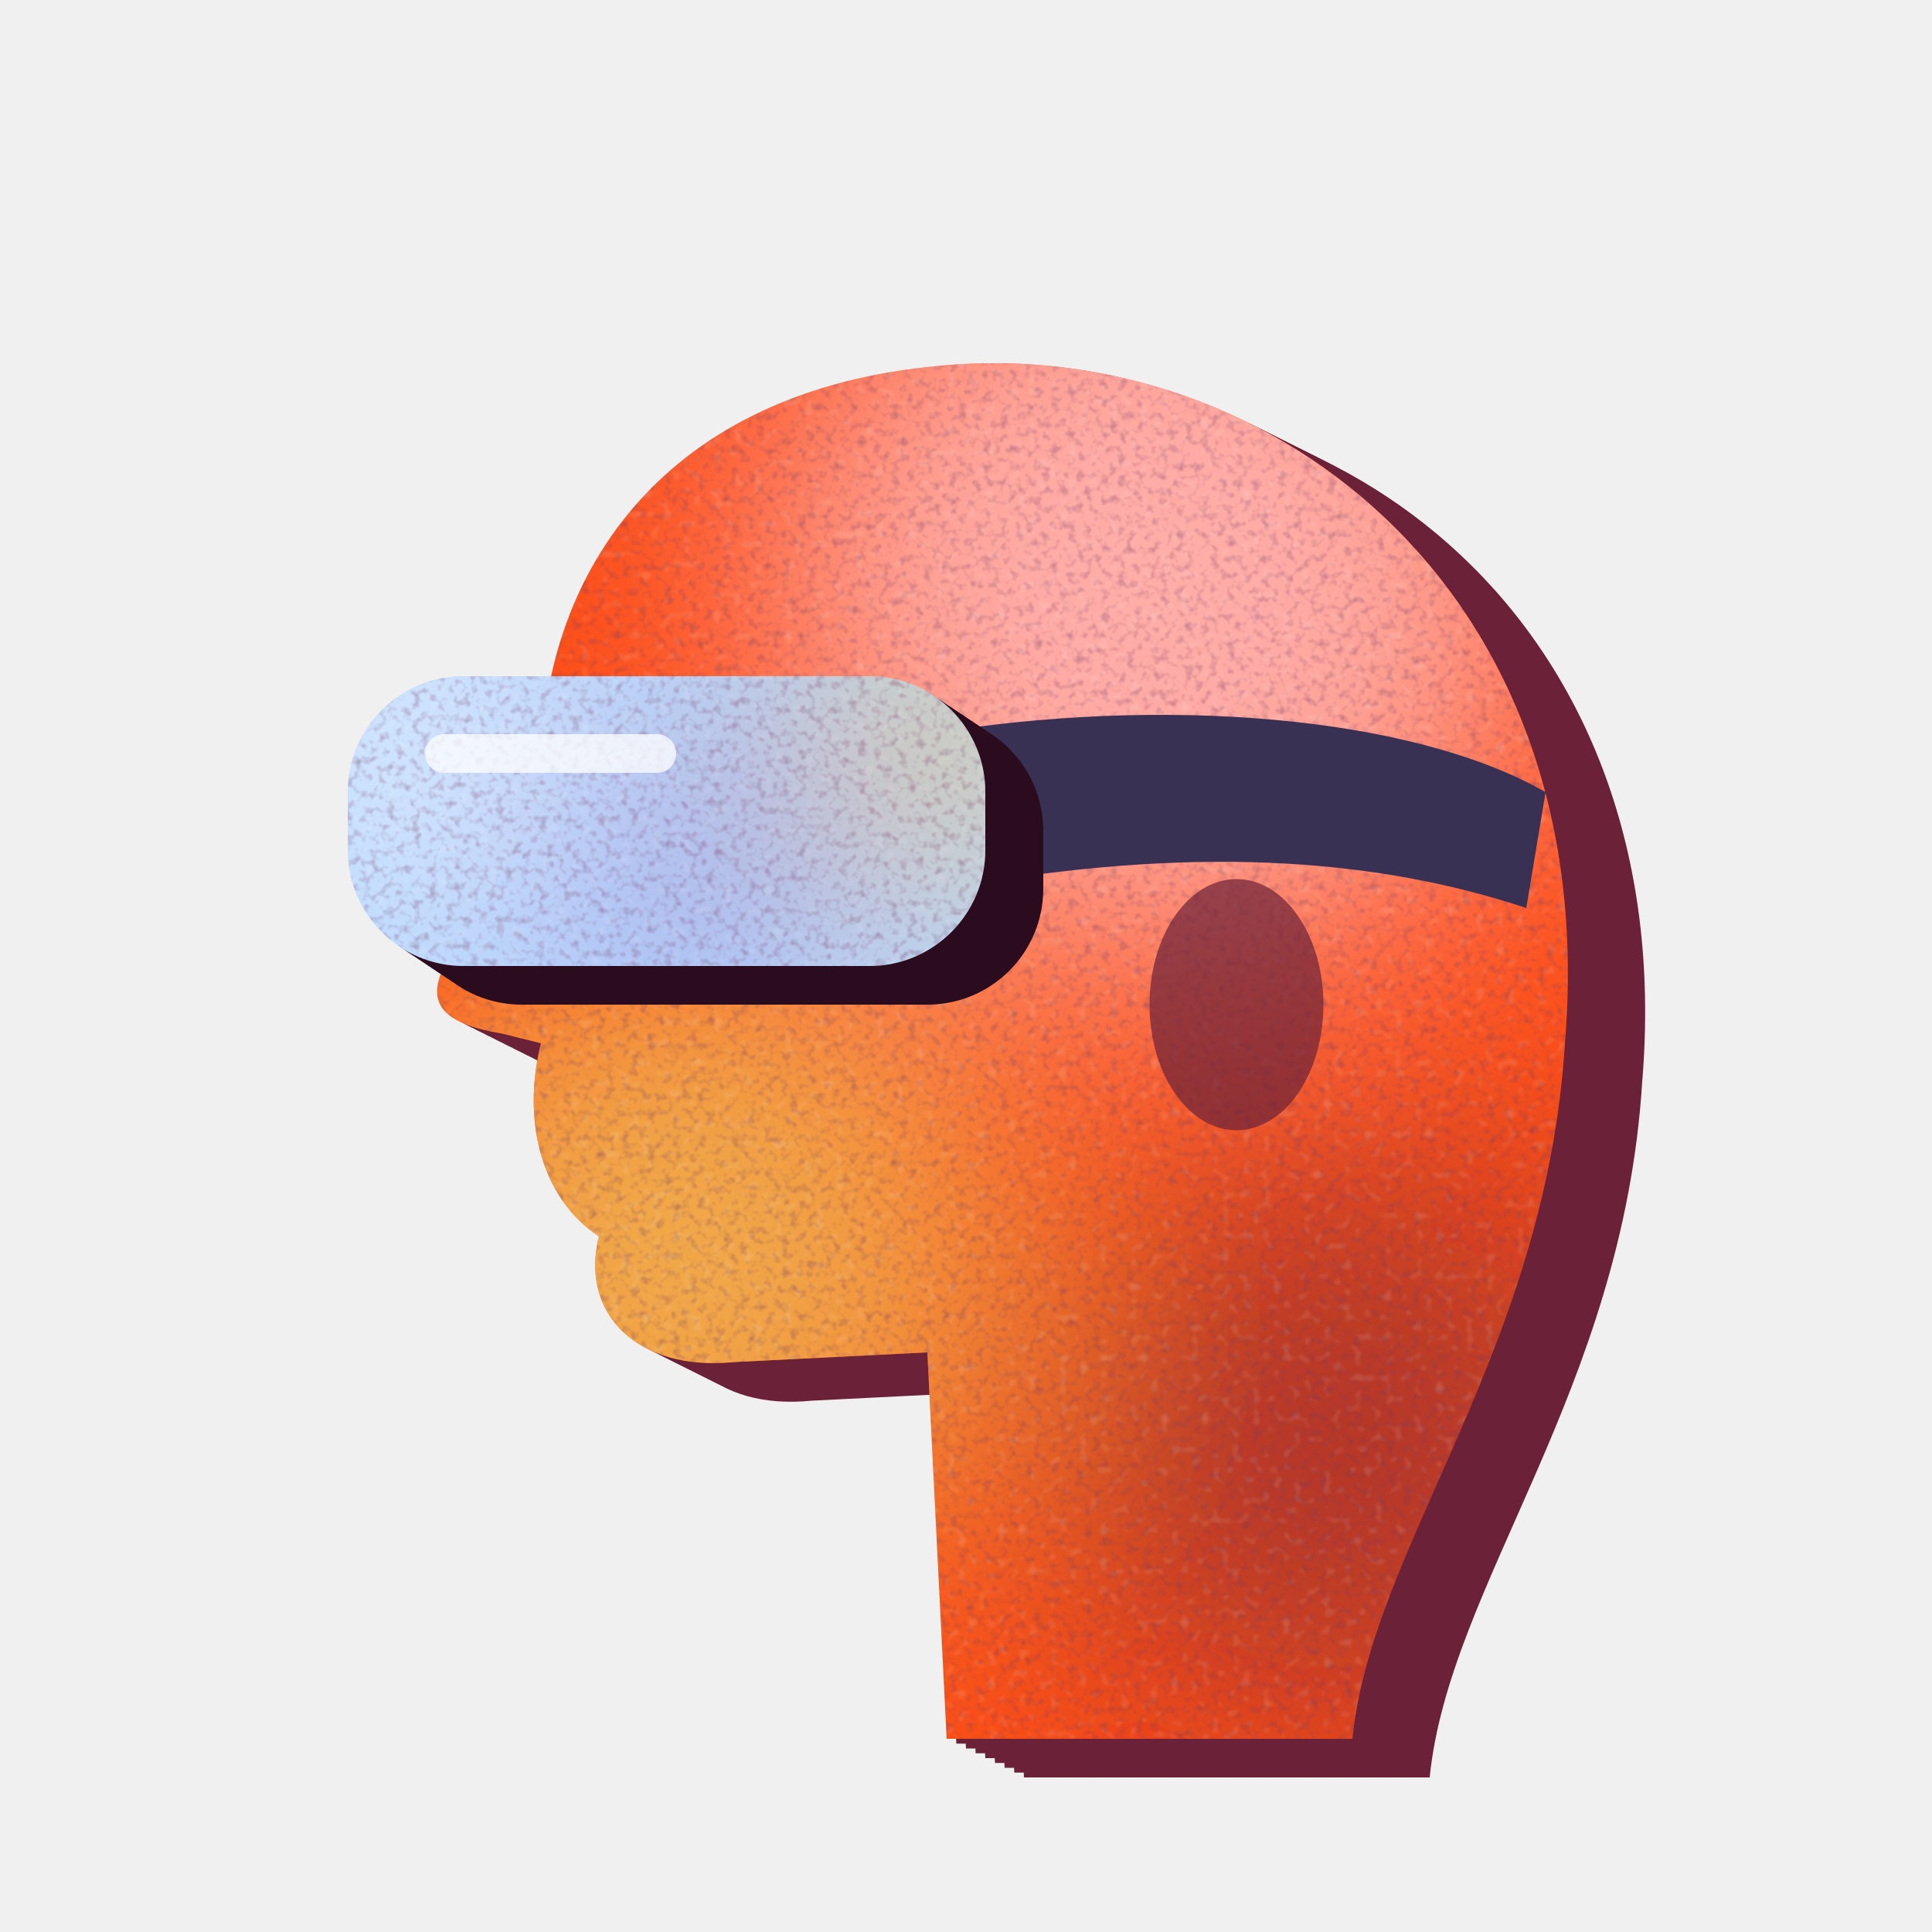
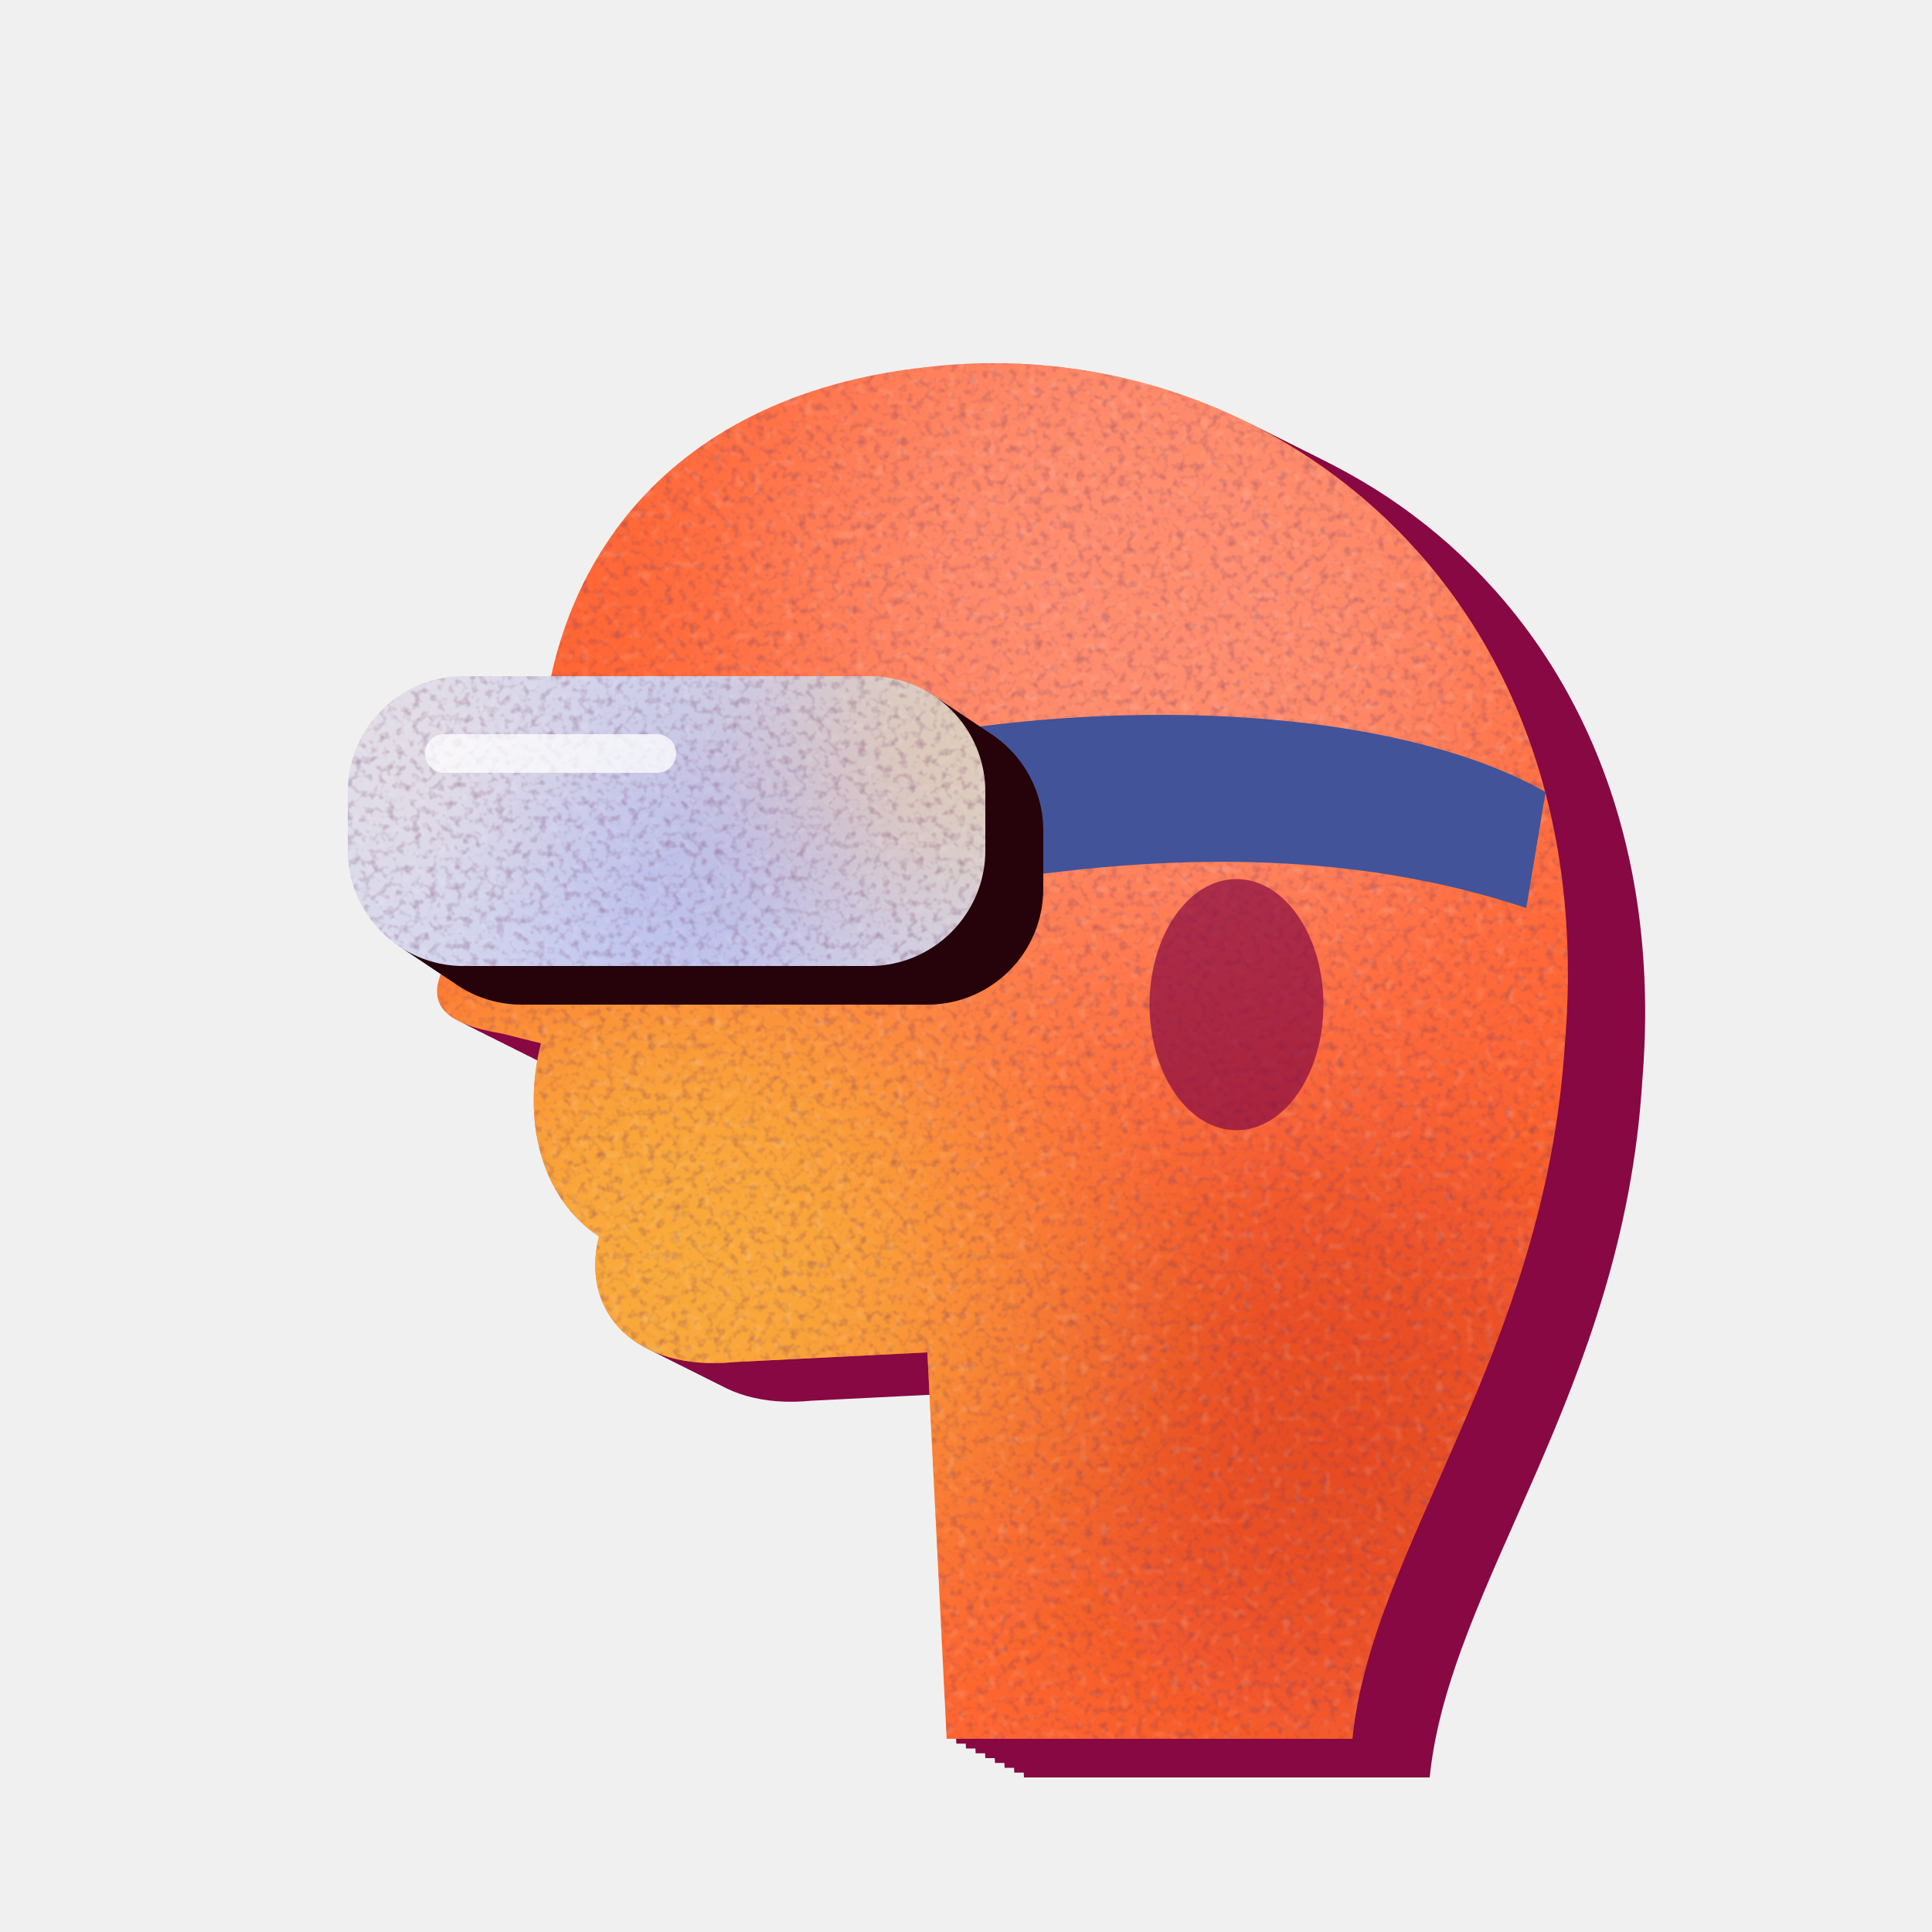
<svg xmlns="http://www.w3.org/2000/svg" viewBox="0 0 200 200" role="img" aria-label="Person wearing a VR headset">
  <defs>
    <filter id="cabeca-blur" x="-50%" y="-50%" width="200%" height="200%">
      <feGaussianBlur stdDeviation="13" />
    </filter>
    <filter id="cabeca-blur2" x="-50%" y="-50%" width="200%" height="200%">
      <feGaussianBlur stdDeviation="6" />
    </filter>
    <filter id="cabeca-grao" x="0" y="0" width="100%" height="100%">
      <feTurbulence type="fractalNoise" baseFrequency="1.15" numOctaves="2" seed="7" result="n" />
      <feColorMatrix in="n" type="matrix" values="0 0 0 0 0.17  0 0 0 0 0.04  0 0 0 0 0.12  1.6 0 0 0 -0.78" />
    </filter>
    <filter id="cabeca-luz" x="0" y="0" width="100%" height="100%">
      <feTurbulence type="fractalNoise" baseFrequency="0.95" numOctaves="1" seed="11" result="n" />
      <feColorMatrix in="n" type="matrix" values="0 0 0 0 1  0 0 0 0 1  0 0 0 0 1  0 1.5 0 0 -0.85" />
    </filter>
  </defs>
-   <g transform="translate(8.00 4.00)" fill="#6B2137">
+   <g transform="translate(8.00 4.00)" fill="#870842">
    <path d="M140 180C142 160 160 140 162 108C166 60 130 34 96 38C68 41 56 60 56 80L46 100C44 104 46 106 52 107L56 108C54 116 56 124 62 128C60 136 66 142 76 141L96 140L98 180Z" />
  </g>
-   <g transform="translate(7.00 3.50)" fill="#6B2137">
+   <g transform="translate(7.00 3.50)" fill="#870842">
    <path d="M140 180C142 160 160 140 162 108C166 60 130 34 96 38C68 41 56 60 56 80L46 100C44 104 46 106 52 107L56 108C54 116 56 124 62 128C60 136 66 142 76 141L96 140L98 180Z" />
  </g>
-   <g transform="translate(6.00 3.00)" fill="#6B2137">
+   <g transform="translate(6.00 3.00)" fill="#870842">
    <path d="M140 180C142 160 160 140 162 108C166 60 130 34 96 38C68 41 56 60 56 80L46 100C44 104 46 106 52 107L56 108C54 116 56 124 62 128C60 136 66 142 76 141L96 140L98 180Z" />
  </g>
-   <g transform="translate(5.00 2.50)" fill="#6B2137">
+   <g transform="translate(5.00 2.50)" fill="#870842">
    <path d="M140 180C142 160 160 140 162 108C166 60 130 34 96 38C68 41 56 60 56 80L46 100C44 104 46 106 52 107L56 108C54 116 56 124 62 128C60 136 66 142 76 141L96 140L98 180Z" />
  </g>
-   <g transform="translate(4.00 2.00)" fill="#6B2137">
+   <g transform="translate(4.00 2.00)" fill="#870842">
    <path d="M140 180C142 160 160 140 162 108C166 60 130 34 96 38C68 41 56 60 56 80L46 100C44 104 46 106 52 107L56 108C54 116 56 124 62 128C60 136 66 142 76 141L96 140L98 180Z" />
  </g>
-   <g transform="translate(3.00 1.50)" fill="#6B2137">
+   <g transform="translate(3.00 1.50)" fill="#870842">
    <path d="M140 180C142 160 160 140 162 108C166 60 130 34 96 38C68 41 56 60 56 80L46 100C44 104 46 106 52 107L56 108C54 116 56 124 62 128C60 136 66 142 76 141L96 140L98 180Z" />
  </g>
-   <g transform="translate(2.00 1.00)" fill="#6B2137">
+   <g transform="translate(2.00 1.00)" fill="#870842">
    <path d="M140 180C142 160 160 140 162 108C166 60 130 34 96 38C68 41 56 60 56 80L46 100C44 104 46 106 52 107L56 108C54 116 56 124 62 128C60 136 66 142 76 141L96 140L98 180Z" />
  </g>
-   <g transform="translate(1.00 0.50)" fill="#6B2137">
+   <g transform="translate(1.00 0.50)" fill="#870842">
    <path d="M140 180C142 160 160 140 162 108C166 60 130 34 96 38C68 41 56 60 56 80L46 100C44 104 46 106 52 107L56 108C54 116 56 124 62 128C60 136 66 142 76 141L96 140L98 180Z" />
  </g>
  <clipPath id="cabeca-a">
    <path d="M140 180C142 160 160 140 162 108C166 60 130 34 96 38C68 41 56 60 56 80L46 100C44 104 46 106 52 107L56 108C54 116 56 124 62 128C60 136 66 142 76 141L96 140L98 180Z" />
  </clipPath>
  <g clip-path="url(#cabeca-a)">
-     <rect x="0" y="0" width="200" height="200" fill="#FC4D17" />
+     <rect x="0" y="0" width="200" height="200" fill="#FF6533" />
    <g filter="url(#cabeca-blur)">
-       <circle cx="120" cy="60" r="40" fill="#FFB7B7" opacity="0.9" />
-       <circle cx="70" cy="130" r="34" fill="#EEBE55" opacity="0.8" />
-       <circle cx="140" cy="150" r="30" fill="#6B2137" opacity="0.5" />
+       <circle cx="120" cy="60" r="40" fill="#FF9173" opacity="0.9" />
+       <circle cx="70" cy="130" r="34" fill="#F7BB39" opacity="0.8" />
+       <circle cx="140" cy="150" r="30" fill="#D33916" opacity="0.6" />
    </g>
    <rect x="0" y="0" width="200" height="200" filter="url(#cabeca-grao)" opacity=".55" />
    <rect x="0" y="0" width="200" height="200" filter="url(#cabeca-luz)" opacity=".35" />
  </g>
-   <ellipse cx="128" cy="104" rx="9" ry="13" fill="#6B2137" opacity=".7" />
-   <path d="M96 76C120 72 146 74 160 82L158 94C140 88 120 88 98 92Z" fill="#383154" />
-   <g transform="translate(6.00 4.00)" fill="#2B0B1E">
+   <ellipse cx="128" cy="104" rx="9" ry="13" fill="#870842" opacity=".7" />
+   <path d="M96 76C120 72 146 74 160 82L158 94C140 88 120 88 98 92Z" fill="#425399" />
+   <g transform="translate(6.00 4.00)" fill="#26030A">
    <rect x="36" y="70" width="66" height="30" rx="12" />
  </g>
-   <g transform="translate(5.00 3.33)" fill="#2B0B1E">
+   <g transform="translate(5.00 3.33)" fill="#26030A">
    <rect x="36" y="70" width="66" height="30" rx="12" />
  </g>
-   <g transform="translate(4.00 2.67)" fill="#2B0B1E">
+   <g transform="translate(4.00 2.67)" fill="#26030A">
    <rect x="36" y="70" width="66" height="30" rx="12" />
  </g>
-   <g transform="translate(3.00 2.00)" fill="#2B0B1E">
+   <g transform="translate(3.00 2.00)" fill="#26030A">
    <rect x="36" y="70" width="66" height="30" rx="12" />
  </g>
-   <g transform="translate(2.00 1.33)" fill="#2B0B1E">
+   <g transform="translate(2.00 1.33)" fill="#26030A">
    <rect x="36" y="70" width="66" height="30" rx="12" />
  </g>
-   <g transform="translate(1.00 0.67)" fill="#2B0B1E">
+   <g transform="translate(1.00 0.67)" fill="#26030A">
    <rect x="36" y="70" width="66" height="30" rx="12" />
  </g>
  <clipPath id="cabeca-b">
    <rect x="36" y="70" width="66" height="30" rx="12" />
  </clipPath>
  <g clip-path="url(#cabeca-b)">
-     <rect x="0" y="0" width="200" height="200" fill="#B7D8FF" />
+     <rect x="0" y="0" width="200" height="200" fill="#D1D7F2" />
    <g filter="url(#cabeca-blur)">
-       <circle cx="44" cy="78" r="16" fill="#E4F0FF" opacity="0.95" />
-       <circle cx="70" cy="90" r="16" fill="#9DA7EA" opacity="0.9" />
-       <circle cx="96" cy="78" r="14" fill="#EEBE55" opacity="0.8" />
+       <circle cx="44" cy="78" r="16" fill="#F4E7DC" opacity="0.95" />
+       <circle cx="70" cy="90" r="16" fill="#9BA8EF" opacity="0.9" />
+       <circle cx="96" cy="78" r="14" fill="#F7BB39" opacity="0.8" />
    </g>
    <rect x="0" y="0" width="200" height="200" filter="url(#cabeca-grao)" opacity=".55" />
    <rect x="0" y="0" width="200" height="200" filter="url(#cabeca-luz)" opacity=".35" />
  </g>
  <path d="M46 78h22" stroke="#fff" stroke-opacity=".75" stroke-width="4" stroke-linecap="round" />
</svg>
